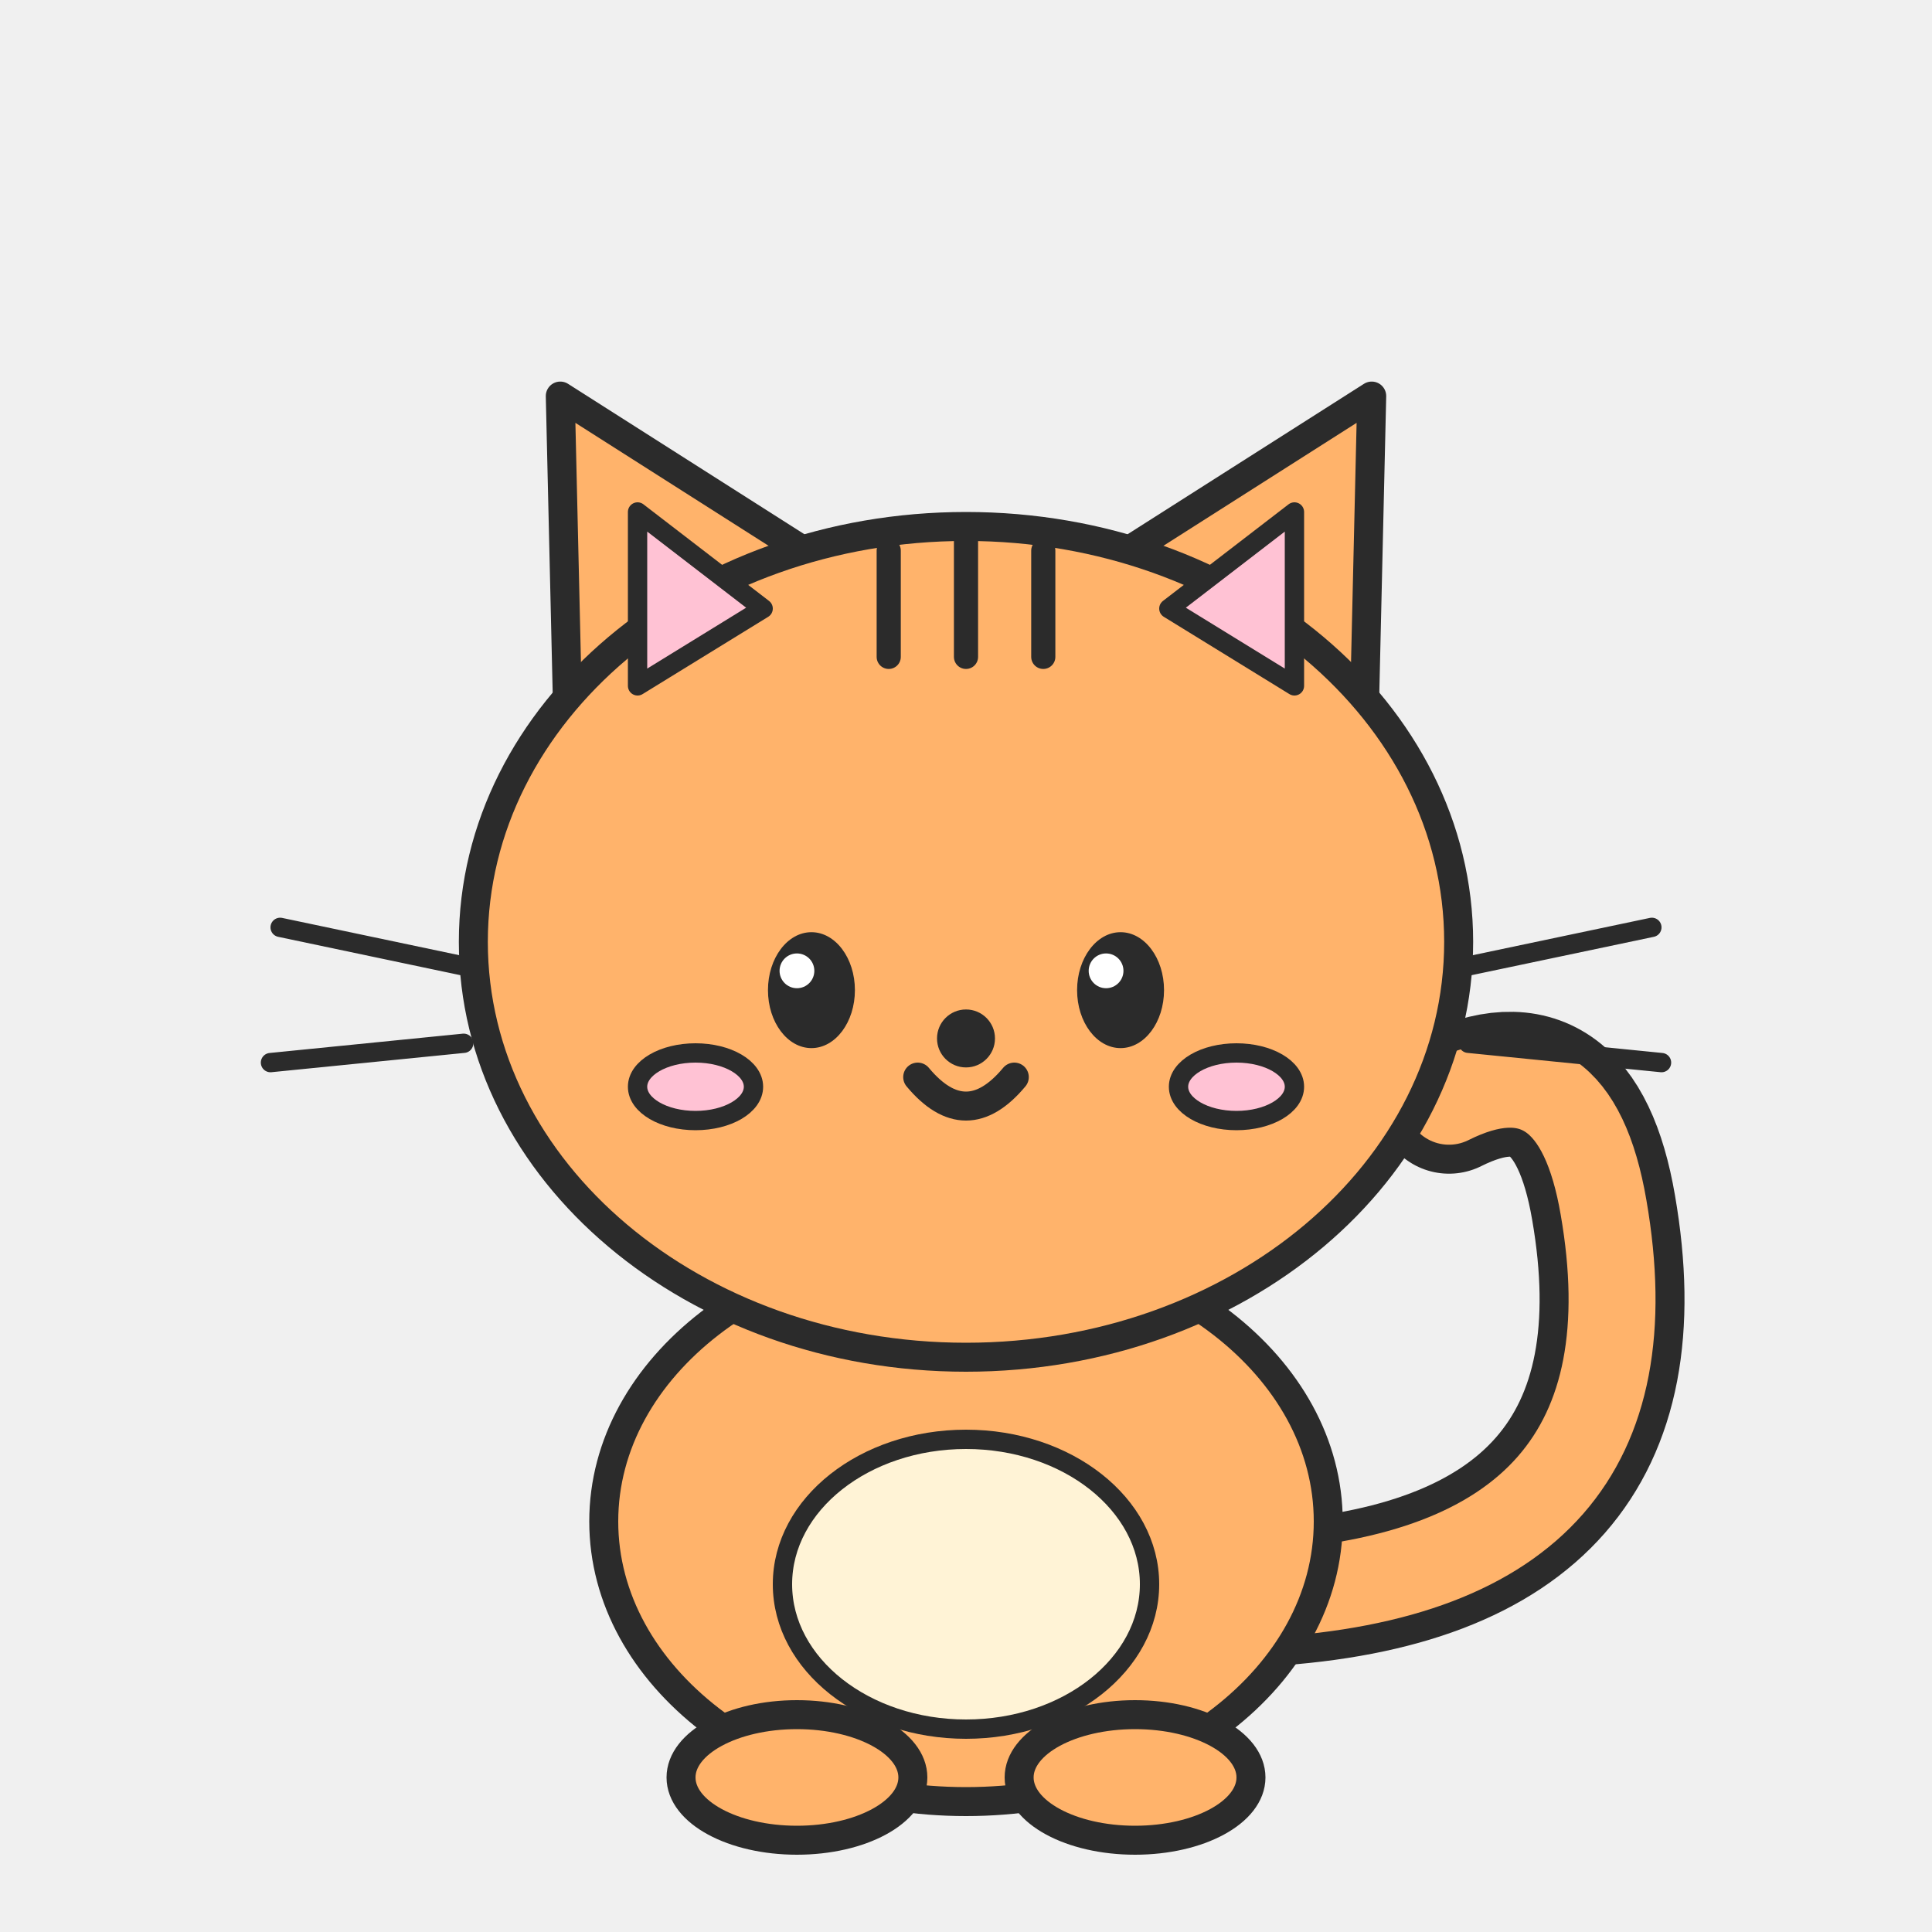
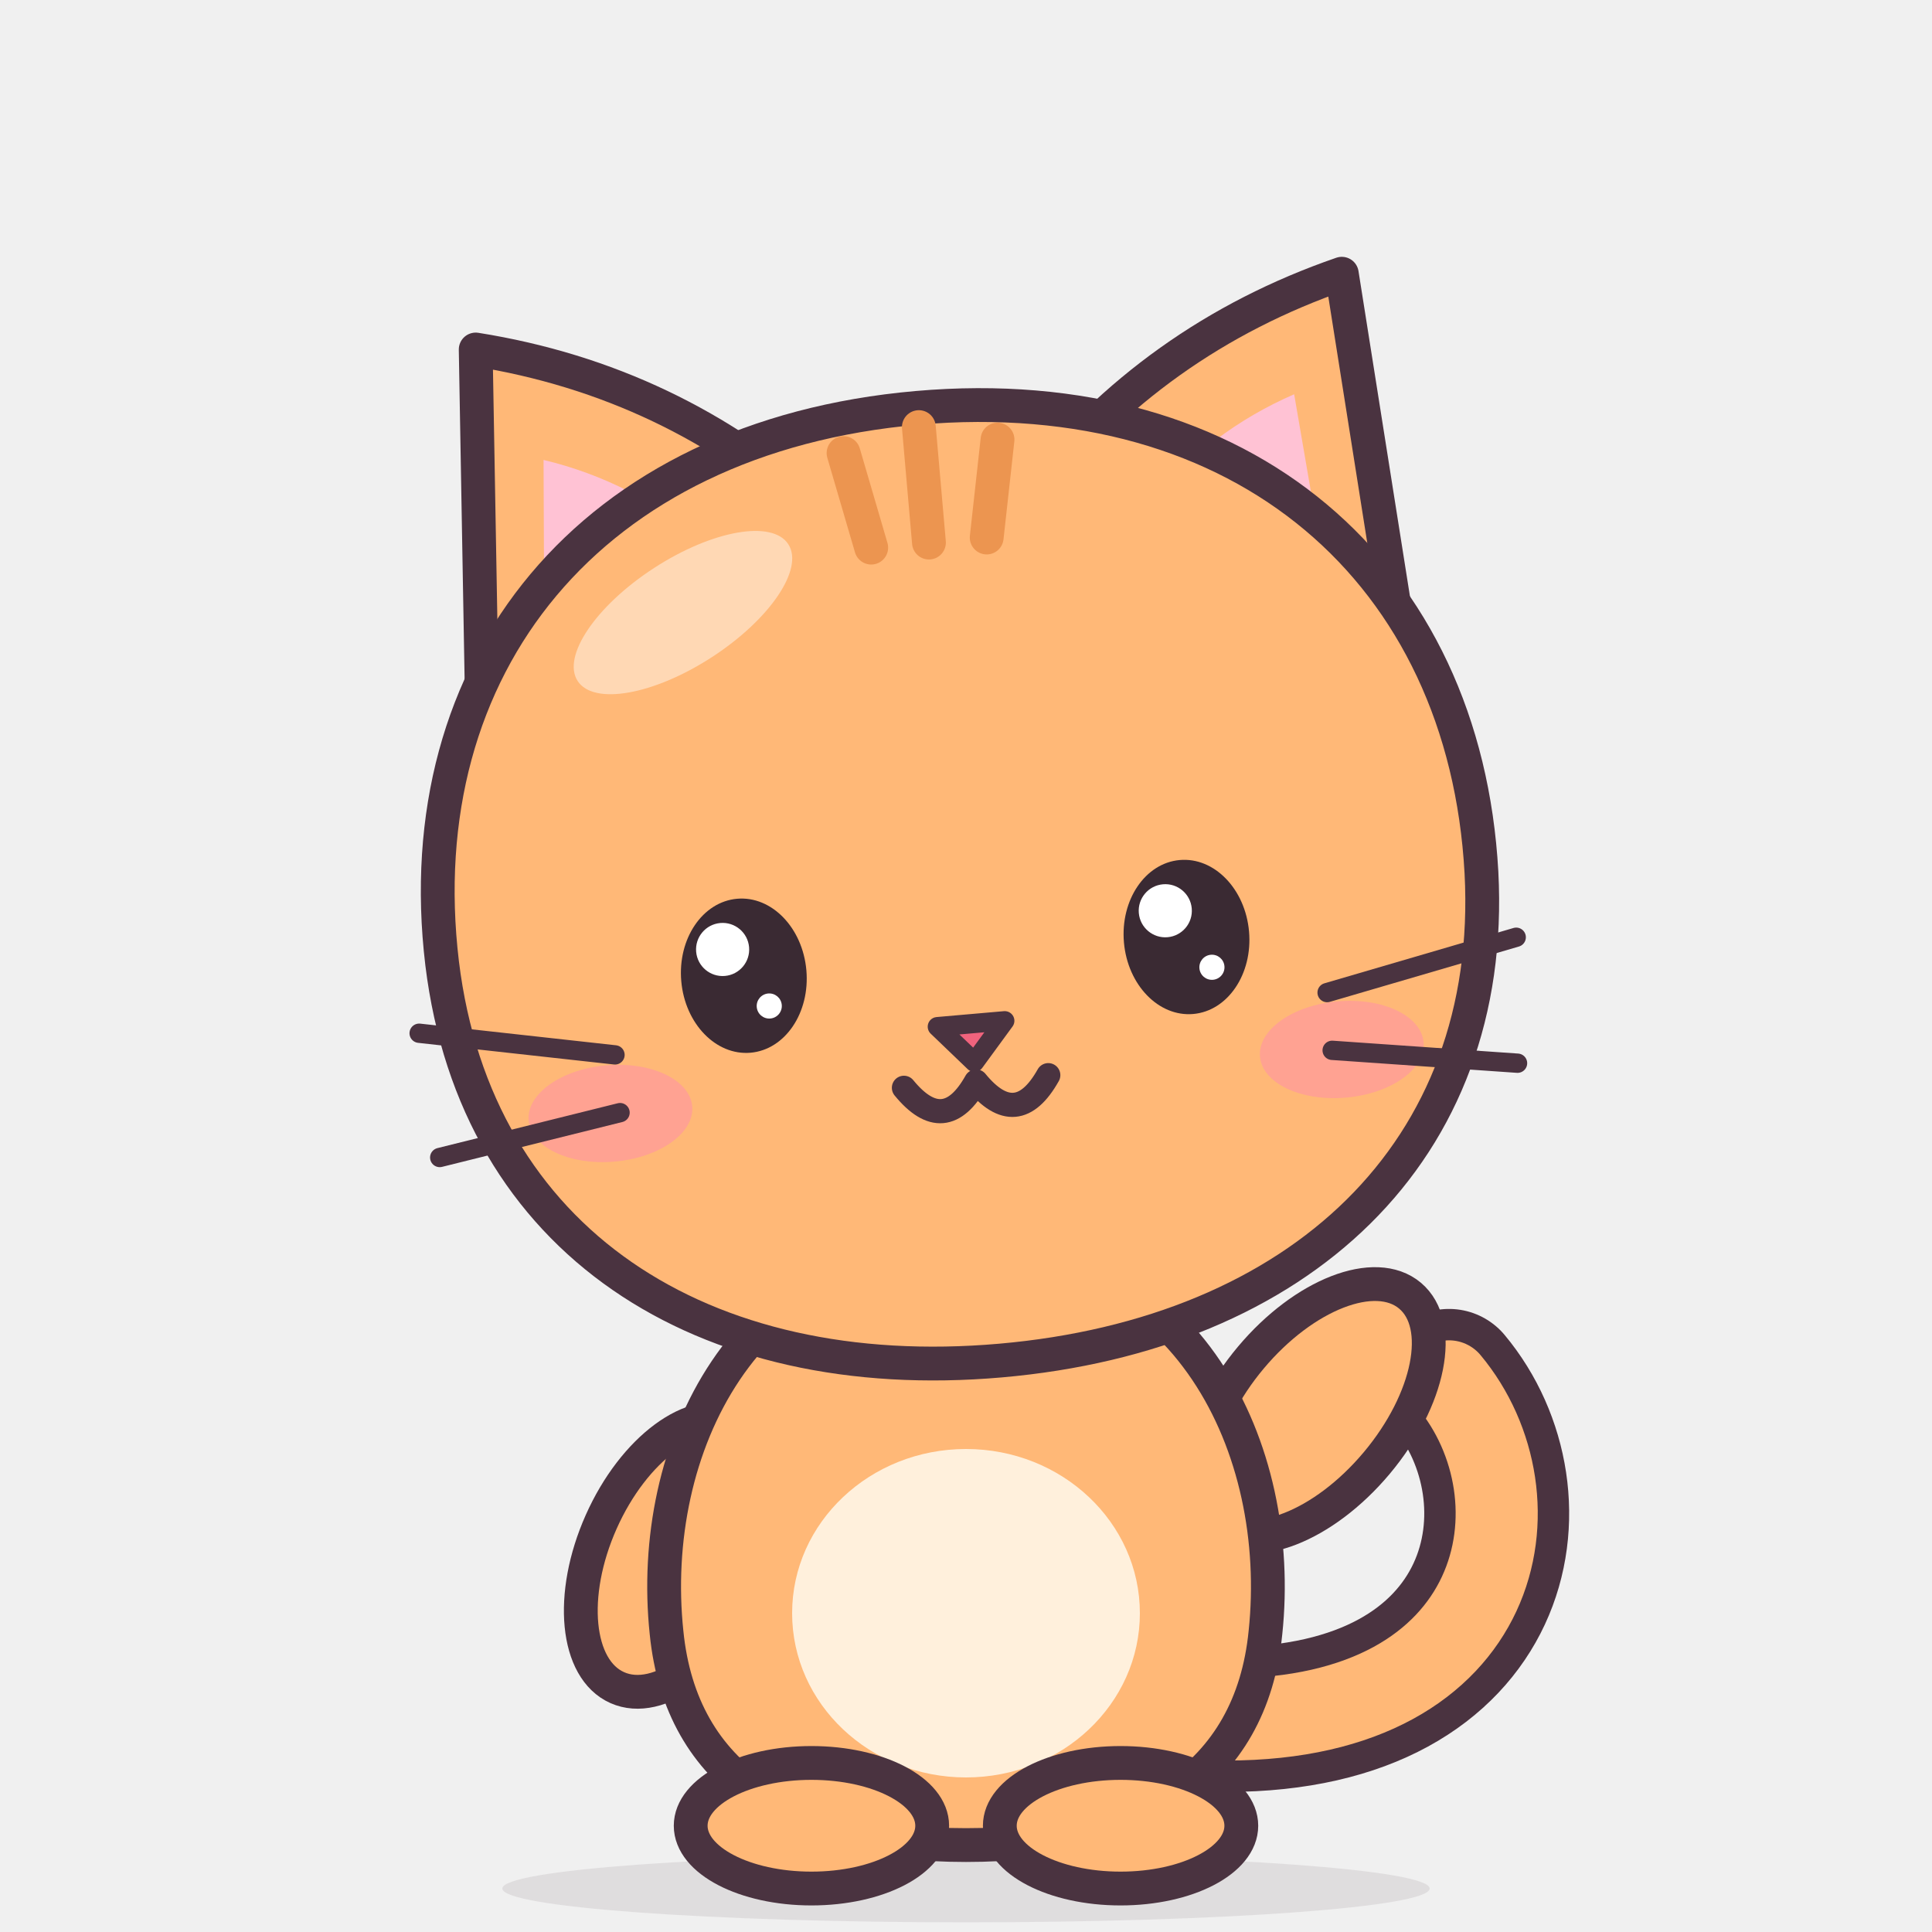
<svg xmlns="http://www.w3.org/2000/svg" viewBox="0 0 400 400">
-   <path d="M262 330 Q345 325 332 250 Q326 215 300 228" fill="none" stroke="#2b2b2b" stroke-width="30" stroke-linecap="round" stroke-linejoin="round" />
-   <path d="M262 330 Q345 325 332 250 Q326 215 300 228" fill="none" stroke="#ffb36b" stroke-width="18" stroke-linecap="round" stroke-linejoin="round" />
-   <ellipse cx="200" cy="315" rx="75" ry="58" fill="#ffb36b" stroke="#2b2b2b" stroke-width="6" stroke-linejoin="round" stroke-linecap="round" />
-   <ellipse cx="200" cy="328" rx="38" ry="30" fill="#fff3d6" stroke="#2b2b2b" stroke-width="4" stroke-linejoin="round" stroke-linecap="round" />
-   <ellipse cx="165" cy="368" rx="24" ry="13" fill="#ffb36b" stroke="#2b2b2b" stroke-width="6" stroke-linejoin="round" stroke-linecap="round" />
-   <ellipse cx="235" cy="368" rx="24" ry="13" fill="#ffb36b" stroke="#2b2b2b" stroke-width="6" stroke-linejoin="round" stroke-linecap="round" />
-   <path d="M118 168 L116 82 L182 124 Z" fill="#ffb36b" stroke="#2b2b2b" stroke-width="6" stroke-linejoin="round" stroke-linecap="round" />
-   <path d="M282 168 L284 82 L218 124 Z" fill="#ffb36b" stroke="#2b2b2b" stroke-width="6" stroke-linejoin="round" stroke-linecap="round" />
-   <ellipse cx="200" cy="195" rx="102" ry="86" fill="#ffb36b" stroke="#2b2b2b" stroke-width="6" stroke-linejoin="round" stroke-linecap="round" />
-   <path d="M132 142 L132 106 L158 126 Z" fill="#ffc2d4" stroke="#2b2b2b" stroke-width="4" stroke-linejoin="round" stroke-linecap="round" />
-   <path d="M268 142 L268 106 L242 126 Z" fill="#ffc2d4" stroke="#2b2b2b" stroke-width="4" stroke-linejoin="round" stroke-linecap="round" />
-   <path d="M184 114 L184 136 M200 111 L200 136 M216 114 L216 136" fill="none" stroke="#2b2b2b" stroke-width="5" stroke-linejoin="round" stroke-linecap="round" />
-   <ellipse cx="168" cy="205" rx="9" ry="12" fill="#2b2b2b" />
-   <circle cx="165" cy="201" r="3.6" fill="#fff" />
-   <ellipse cx="232" cy="205" rx="9" ry="12" fill="#2b2b2b" />
-   <circle cx="229" cy="201" r="3.6" fill="#fff" />
-   <path d="M190 223 Q200 235 210 223" fill="none" stroke="#2b2b2b" stroke-width="6" stroke-linejoin="round" stroke-linecap="round" />
-   <ellipse cx="144" cy="225" rx="12" ry="7" fill="#ffc2d4" stroke="#2b2b2b" stroke-width="4" stroke-linejoin="round" stroke-linecap="round" />
-   <ellipse cx="256" cy="225" rx="12" ry="7" fill="#ffc2d4" stroke="#2b2b2b" stroke-width="4" stroke-linejoin="round" stroke-linecap="round" />
-   <circle cx="200" cy="215" r="6" fill="#2b2b2b" />
-   <path d="M96 200 L58 192 M96 216 L56 220 M304 200 L342 192 M304 216 L344 220" fill="none" stroke="#2b2b2b" stroke-width="4" stroke-linejoin="round" stroke-linecap="round" />
+   <ellipse data-c="1" cx="200" cy="391" rx="96" ry="7" fill="#4a3340" opacity=".1" />
+   <path d="M254 356 C312 356 320 310 300 286" fill="none" stroke="#4a3340" stroke-width="30" stroke-linecap="round" stroke-linejoin="round" />
+   <path d="M254 356 C312 356 320 310 300 286" fill="none" stroke="#ffb877" stroke-width="17" stroke-linecap="round" stroke-linejoin="round" />
+   <ellipse cx="140" cy="322" rx="17" ry="30" fill="#ffb877" stroke="#4a3340" stroke-width="7" stroke-linejoin="round" stroke-linecap="round" transform="rotate(24 140 322)" />
+   <ellipse cx="272" cy="292" rx="17" ry="31" fill="#ffb877" stroke="#4a3340" stroke-width="7" stroke-linejoin="round" stroke-linecap="round" transform="rotate(40 272 292)" />
+   <path d="M200 258 C246 258 266 300 262 338 C259 368 236 382 200 382 C164 382 141 368 138 338 C134 300 154 258 200 258Z" fill="#ffb877" stroke="#4a3340" stroke-width="7" stroke-linejoin="round" stroke-linecap="round" />
+   <ellipse data-c="1" cx="200" cy="334" rx="36" ry="34" fill="#fff0dc" />
+   <ellipse cx="168" cy="378" rx="25" ry="13" fill="#ffb877" stroke="#4a3340" stroke-width="7" stroke-linejoin="round" stroke-linecap="round" />
+   <ellipse cx="232" cy="378" rx="25" ry="13" fill="#ffb877" stroke="#4a3340" stroke-width="7" stroke-linejoin="round" stroke-linecap="round" />
+   <g transform="rotate(-5 200 200)">
+     <path d="M104 150 L110 64 Q150 74 178 104 Z" fill="#ffb877" stroke="#4a3340" stroke-width="7" stroke-linejoin="round" stroke-linecap="round" />
+     <path data-c="1" d="M119 124 L122 88 Q140 94 154 108 Z" fill="#ffc2d4" />
+     <g transform="translate(400 0) scale(-1 1)">
+       <path d="M104 150 L110 64 Q150 74 178 104 Z" fill="#ffb877" stroke="#4a3340" stroke-width="7" stroke-linejoin="round" stroke-linecap="round" />
+       <path data-c="1" d="M119 124 L122 88 Q140 94 154 108 Z" fill="#ffc2d4" />
+     </g>
+     <path d="M200 84 C268 84 310 128 308 190 C306 248 262 282 200 282 C138 282 94 248 92 190 C90 128 132 84 200 84Z" fill="#ffb877" stroke="#4a3340" stroke-width="7" stroke-linejoin="round" stroke-linecap="round" />
+     <ellipse data-c="1" cx="148" cy="122" rx="26" ry="11" fill="#fff" opacity=".45" transform="rotate(-28 148 122)" />
+     <path data-c="1" d="M184 92 L188 112 M200 88 L200 112 M216 92 L212 112" fill="none" stroke="#ec9550" stroke-width="7" stroke-linecap="round" />
+     <ellipse data-k="1" cx="154" cy="198" rx="13" ry="16" fill="#3a2a33" />
+     <circle data-k="1" cx="150.1" cy="192.2" r="5.5" fill="#fff" />
+     <circle data-k="1" cx="158.7" cy="204.7" r="2.6" fill="#fff" />
+     <ellipse data-k="1" cx="246" cy="198" rx="13" ry="16" fill="#3a2a33" />
+     <circle data-k="1" cx="242.1" cy="192.2" r="5.5" fill="#fff" />
+     <circle data-k="1" cx="250.7" cy="204.7" r="2.6" fill="#fff" />
+     <ellipse data-c="1" cx="124" cy="224" rx="17" ry="10" fill="#ff8fa8" opacity=".55" />
+     <ellipse data-c="1" cx="276" cy="224" rx="17" ry="10" fill="#ff8fa8" opacity=".55" />
+     <path d="M193 212 L207 212 L200 220 Z" fill="#f0637d" stroke="#4a3340" stroke-width="4" stroke-linejoin="round" stroke-linecap="round" />
+     <path d="M185 224 Q192.5 235 200 224 Q207.5 235 215 224" fill="none" stroke="#4a3340" stroke-width="5" stroke-linejoin="round" stroke-linecap="round" />
+     <path d="M126 212 L86 204 M126 224 L88 230" fill="none" stroke="#4a3340" stroke-width="4" stroke-linejoin="round" stroke-linecap="round" />
+     <g transform="translate(400 0) scale(-1 1)">
+       <path d="M126 212 L86 204 M126 224 L88 230" fill="none" stroke="#4a3340" stroke-width="4" stroke-linejoin="round" stroke-linecap="round" />
+     </g>
+   </g>
</svg>
